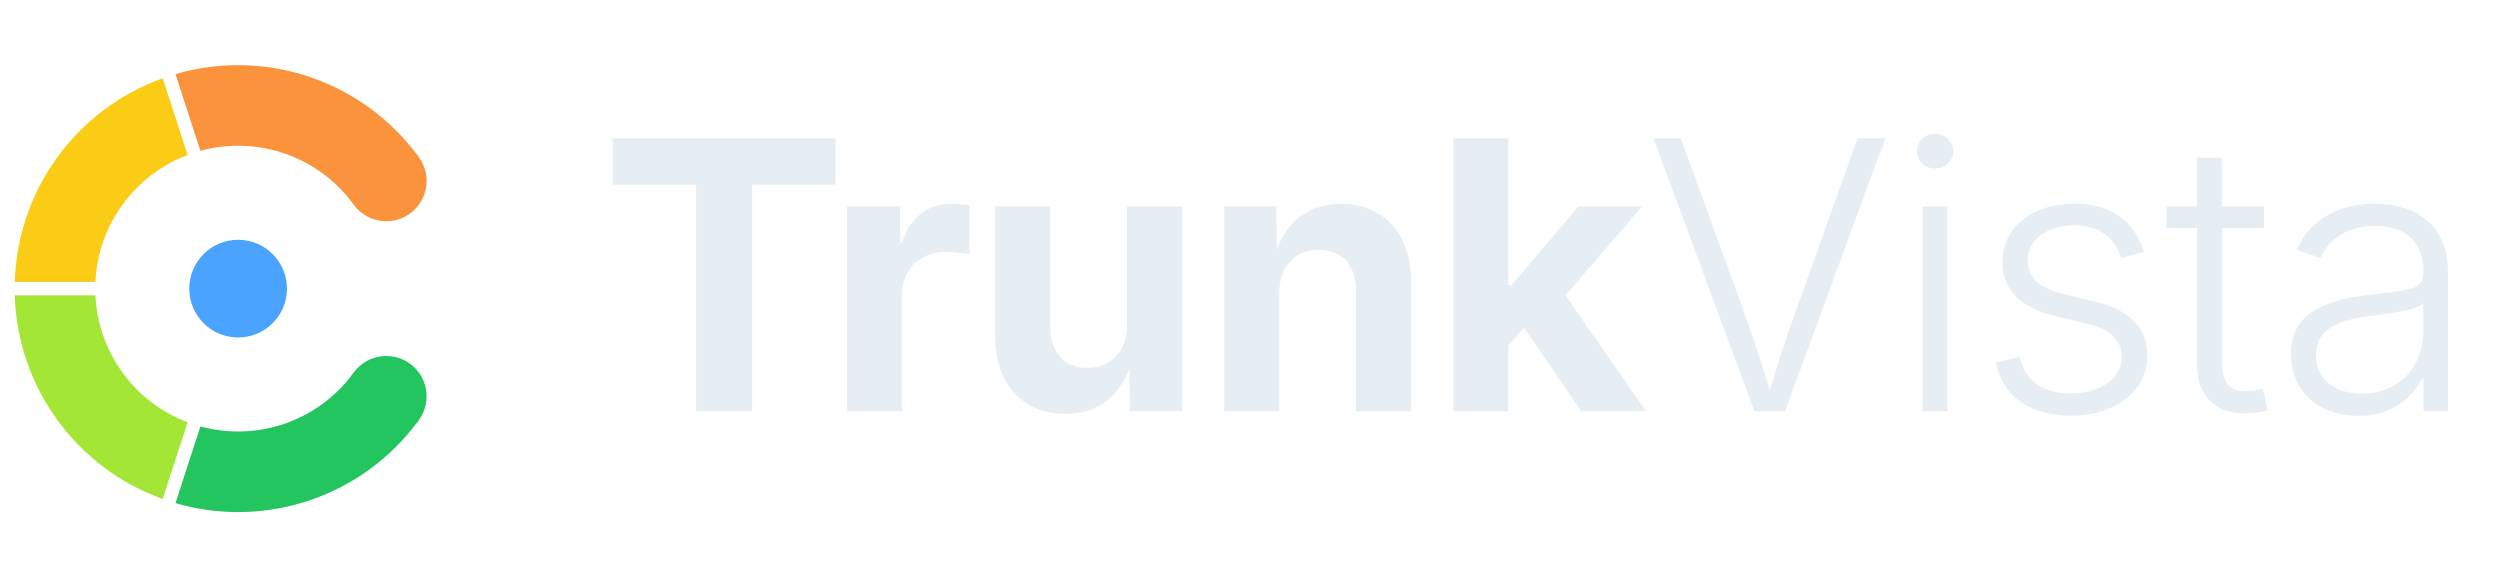
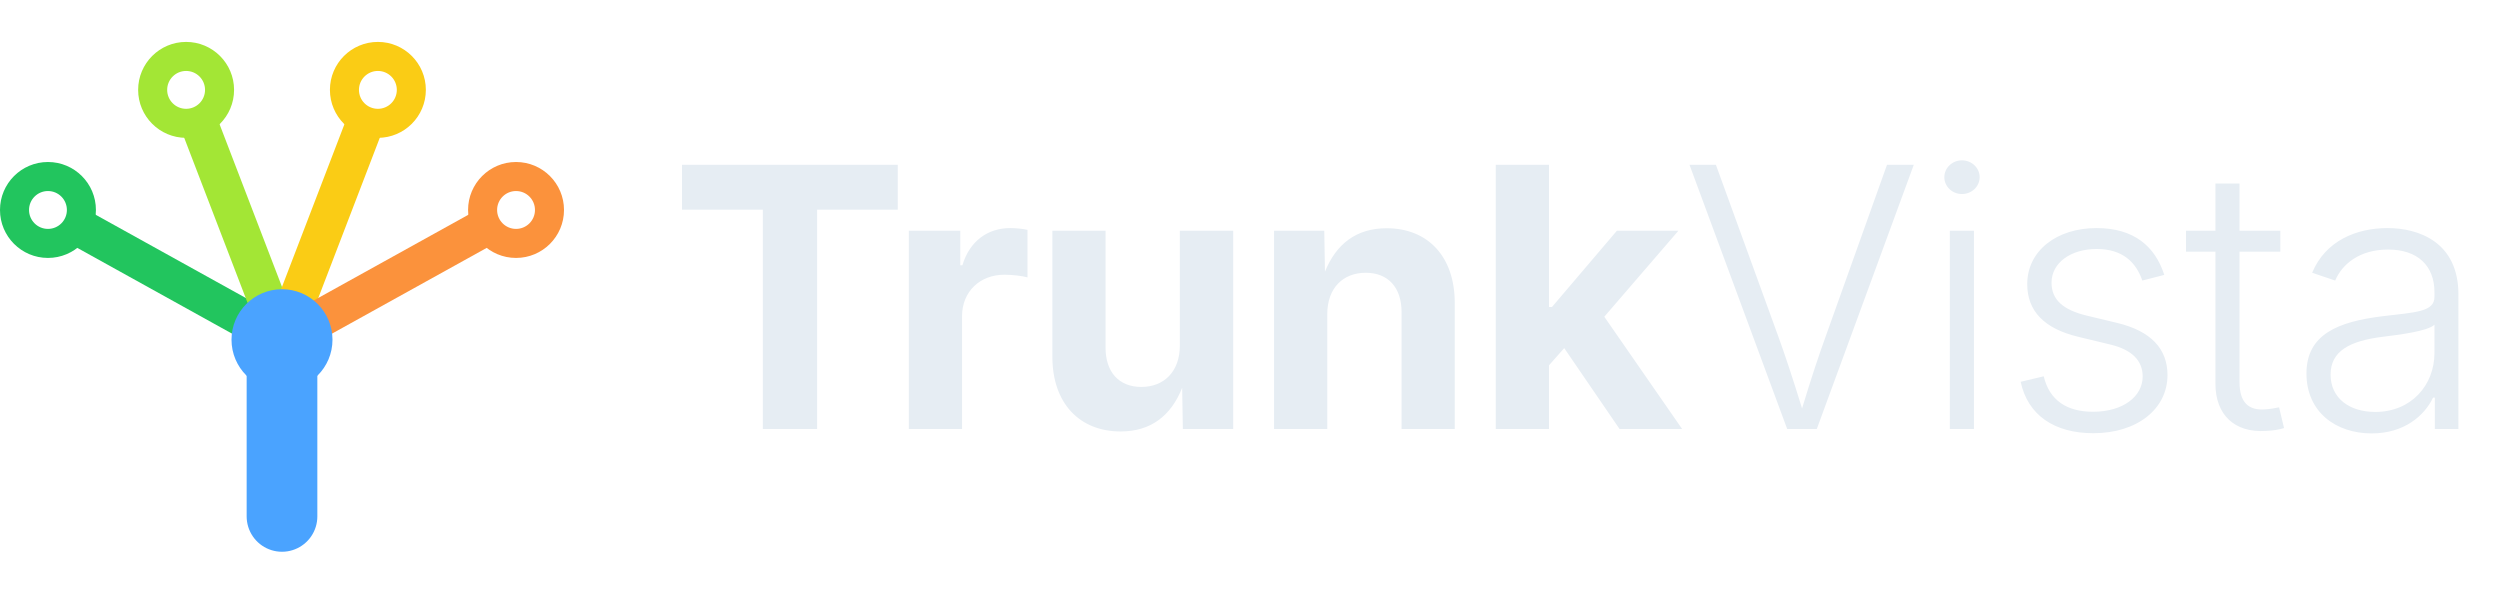
- <svg xmlns="http://www.w3.org/2000/svg" viewBox="0 0 693 160" width="693" height="160" role="img" aria-label="TrunkVista">
-   <g transform="translate(-20.65,-6.65) scale(0.3385)">
-     <path d="M404.05,363.56A183.0,183.0 0 0 1 204.71,431.66L225.12,368.85A117.0,117.0 0 0 0 350.65,324.77Z" fill="#22c55e" />
-     <path d="M194.24,428.27A183.0,183.0 0 0 1 73.08,261.50L139.13,261.50A117.0,117.0 0 0 0 214.65,365.45Z" fill="#a3e635" />
-     <path d="M73.08,250.50A183.0,183.0 0 0 1 194.24,83.73L214.65,146.55A117.0,117.0 0 0 0 139.13,250.50Z" fill="#facc15" />
-     <path d="M204.71,80.34A183.0,183.0 0 0 1 404.05,148.44L350.65,187.23A117.0,117.0 0 0 0 225.12,143.15Z" fill="#fb923c" />
-     <circle cx="377.35" cy="344.17" r="33.0" fill="#22c55e" />
-     <circle cx="377.35" cy="167.83" r="33.0" fill="#fb923c" />
-     <circle cx="256" cy="256" r="40" fill="#4aa3ff" />
+ <svg xmlns="http://www.w3.org/2000/svg" viewBox="0 0 716 170" width="716" height="170" role="img" aria-label="TrunkVista">
+   <g transform="translate(-11.78,-11.16) scale(0.3615)">
+     <path d="M256,300 L93.76,210.07" stroke="#22c55e" stroke-width="30" stroke-linecap="butt" fill="none" />
+     <path d="M256,300 L189.52,126.82" stroke="#a3e635" stroke-width="30" stroke-linecap="butt" fill="none" />
+     <path d="M256,300 L322.48,126.82" stroke="#facc15" stroke-width="30" stroke-linecap="butt" fill="none" />
+     <path d="M256,300 L418.24,210.07" stroke="#fb923c" stroke-width="30" stroke-linecap="butt" fill="none" />
+     <path fill-rule="evenodd" fill="#22c55e" d="M32.58,197.22a38,38 0 1 0 76,0a38,38 0 1 0 -76,0ZM55.58,197.22a15,15 0 1 0 30,0a15,15 0 1 0 -30,0Z" />
+     <path fill-rule="evenodd" fill="#a3e635" d="M142.03,102.08a38,38 0 1 0 76,0a38,38 0 1 0 -76,0ZM165.03,102.08a15,15 0 1 0 30,0a15,15 0 1 0 -30,0Z" />
+     <path fill-rule="evenodd" fill="#facc15" d="M293.97,102.08a38,38 0 1 0 76,0a38,38 0 1 0 -76,0ZM316.97,102.08a15,15 0 1 0 30,0a15,15 0 1 0 -30,0Z" />
+     <path fill-rule="evenodd" fill="#fb923c" d="M403.42,197.22a38,38 0 1 0 76,0a38,38 0 1 0 -76,0ZM426.42,197.22a15,15 0 1 0 30,0a15,15 0 1 0 -30,0Z" />
+     <path d="M256,300 L256,440" stroke="#4aa3ff" stroke-width="56" stroke-linecap="round" fill="none" />
+     <circle cx="256" cy="300" r="40" fill="#4aa3ff" />
  </g>
-   <path d="M169.81 51.18H192.96V114H208.5V51.18H231.61V38.34H169.81ZM234.78 114H250.01V81.7C250.01 74.64 255.14 69.82 262.15 69.82C264.38 69.82 267.38 70.18 268.75 70.58V56.97C267.38 56.67 265.4 56.46 263.83 56.46C257.43 56.46 252.2 60.12 250.12 67.13H249.51V57.23H234.78ZM295.43 114.71C304.07 114.71 309.86 110.24 313.05 102.22L313.26 114H327.68V57.23H312.39V90.08C312.39 97.6 307.82 101.96 301.38 101.96C294.98 101.96 291.12 97.75 291.12 90.69V57.23H275.88V93.33C275.88 106.64 283.65 114.71 295.43 114.71ZM354.62 81.14C354.62 73.63 359.13 69.26 365.63 69.26C372.03 69.26 375.89 73.48 375.89 80.54V114H391.13V77.89C391.13 64.59 383.41 56.52 371.63 56.52C362.89 56.52 357.15 61.04 353.96 68.96L353.75 57.23H339.38V114H354.62ZM402.88 114H418.11V95.77L422.48 90.84L438.32 114H456.25L433.96 81.86L455.18 57.23H437.56L418.98 79.06H418.11V38.34H402.88Z" fill="#e6edf3" />
-   <path d="M486.33 114H494.81L522.59 38.34H514.92L497.25 87.8C495.53 92.57 493.34 99.02 490.6 108.11C487.86 99.22 485.62 92.57 483.9 87.8L465.92 38.34H458.35ZM532.92 114H539.83V57.23H532.92ZM536.38 46.71C539.17 46.71 541.45 44.58 541.45 41.89C541.45 39.2 539.17 37.07 536.38 37.07C533.63 37.07 531.35 39.2 531.35 41.89C531.35 44.58 533.63 46.71 536.38 46.71ZM574.03 115.22C586.57 115.22 595.25 108.26 595.25 98.56C595.25 91.05 590.53 85.97 580.88 83.63L572.2 81.55C565.19 79.88 562.04 76.88 562.04 72.11C562.04 66.47 567.47 62.46 574.99 62.46C582.46 62.46 586.26 66.32 588.04 71.5L594.34 69.87C591.7 61.7 585.65 56.46 574.94 56.46C563.46 56.46 555.08 63.02 555.08 72.51C555.08 80.18 559.91 85.26 569.66 87.59L578.9 89.83C585.05 91.3 588.14 94.4 588.14 98.97C588.14 104.71 582.51 109.07 573.92 109.07C566.41 109.07 561.43 105.77 559.81 98.92L553.21 100.49C555.24 110.04 562.85 115.22 574.03 115.22ZM627.57 57.23H615.89V43.72H608.98V57.23H600.56V63.22H608.98V101.05C608.98 109.89 614.42 115.17 623.46 114.56C625.23 114.51 627.16 114.2 628.64 113.75L627.22 107.8C626 108.06 624.47 108.31 623.51 108.36C618.33 108.87 615.89 106.23 615.89 100.59V63.22H627.57ZM653.74 115.27C662.99 115.27 668.83 110.24 671.31 105.01H671.82V114H678.58V75.46C678.58 60.43 667.15 56.46 658.26 56.46C649.43 56.46 640.49 60.07 636.68 69.26L643.28 71.5C645.26 66.77 650.29 62.61 658.42 62.61C666.9 62.61 671.72 67.23 671.72 74.85V76.17C671.72 80.48 666.29 80.59 656.89 81.7C644.1 83.28 635.06 86.88 635.06 98.11C635.06 109.12 643.44 115.27 653.74 115.27ZM654.76 109.12C647.4 109.12 641.96 105.21 641.96 98.41C641.96 91.71 647.45 88.76 656.94 87.59C661.46 87.04 669.74 86.02 671.72 84.14V92.21C671.72 101.46 665.07 109.12 654.76 109.12Z" fill="#e6edf3" />
+   <path d="M195.32 60.04H218.48V122.86H234.02V60.04H257.12V47.19H195.32ZM260.29 122.86H275.53V90.56C275.53 83.5 280.66 78.68 287.66 78.68C289.9 78.68 292.89 79.03 294.27 79.44V65.83C292.89 65.52 290.91 65.32 289.34 65.32C282.94 65.32 277.71 68.98 275.63 75.98H275.02V66.08H260.29ZM320.95 123.57C329.58 123.57 335.37 119.1 338.57 111.07L338.77 122.86H353.19V66.08H337.91V98.94C337.91 106.45 333.34 110.82 326.89 110.82C320.49 110.82 316.63 106.61 316.63 99.55V66.08H301.4V102.19C301.4 115.49 309.17 123.57 320.95 123.57ZM380.13 90C380.13 82.48 384.65 78.12 391.15 78.12C397.55 78.12 401.41 82.33 401.41 89.39V122.86H416.64V86.75C416.64 73.45 408.92 65.37 397.14 65.37C388.41 65.37 382.67 69.89 379.47 77.81L379.27 66.08H364.89V122.86H380.13ZM428.39 122.86H443.63V104.63L447.99 99.7L463.84 122.86H481.76L459.47 90.71L480.7 66.08H463.08L444.49 87.92H443.63V47.19H428.39Z" fill="#e6edf3" />
+   <path d="M511.85 122.86H520.33L548.11 47.19H540.44L522.77 96.65C521.04 101.43 518.86 107.88 516.11 116.97C513.37 108.08 511.14 101.43 509.41 96.65L491.43 47.19H483.87ZM558.44 122.86H565.34V66.08H558.44ZM561.89 55.57C564.68 55.57 566.97 53.44 566.97 50.75C566.97 48.06 564.68 45.92 561.89 45.92C559.15 45.92 556.86 48.06 556.86 50.75C556.86 53.44 559.15 55.57 561.89 55.57ZM599.54 124.07C612.08 124.07 620.77 117.12 620.77 107.42C620.77 99.9 616.04 94.82 606.39 92.49L597.71 90.41C590.7 88.73 587.56 85.73 587.56 80.96C587.56 75.32 592.99 71.31 600.5 71.31C607.97 71.31 611.78 75.17 613.56 80.35L619.85 78.73C617.21 70.55 611.17 65.32 600.45 65.32C588.98 65.32 580.6 71.87 580.6 81.37C580.6 89.04 585.42 94.11 595.17 96.45L604.41 98.68C610.56 100.16 613.66 103.25 613.66 107.82C613.66 113.56 608.02 117.93 599.44 117.93C591.92 117.93 586.95 114.63 585.32 107.77L578.72 109.35C580.75 118.9 588.37 124.07 599.54 124.07ZM653.08 66.08H641.4V52.57H634.5V66.08H626.07V72.07H634.5V109.91C634.5 118.74 639.93 124.02 648.97 123.41C650.75 123.36 652.68 123.06 654.15 122.6L652.73 116.66C651.51 116.91 649.99 117.17 649.02 117.22C643.84 117.73 641.4 115.09 641.4 109.45V72.07H653.08ZM679.26 124.13C688.5 124.13 694.34 119.1 696.83 113.87H697.34V122.86H704.09V84.31C704.09 69.28 692.66 65.32 683.78 65.32C674.94 65.32 666 68.93 662.2 78.12L668.8 80.35C670.78 75.63 675.81 71.47 683.93 71.47C692.41 71.47 697.23 76.09 697.23 83.7V85.02C697.23 89.34 691.8 89.44 682.41 90.56C669.61 92.13 660.57 95.74 660.57 106.96C660.57 117.98 668.95 124.13 679.26 124.13ZM680.27 117.98C672.91 117.98 667.48 114.07 667.48 107.27C667.48 100.56 672.96 97.62 682.46 96.45C686.98 95.89 695.25 94.88 697.23 93V101.07C697.23 110.31 690.58 117.98 680.27 117.98Z" fill="#e6edf3" />
</svg>
